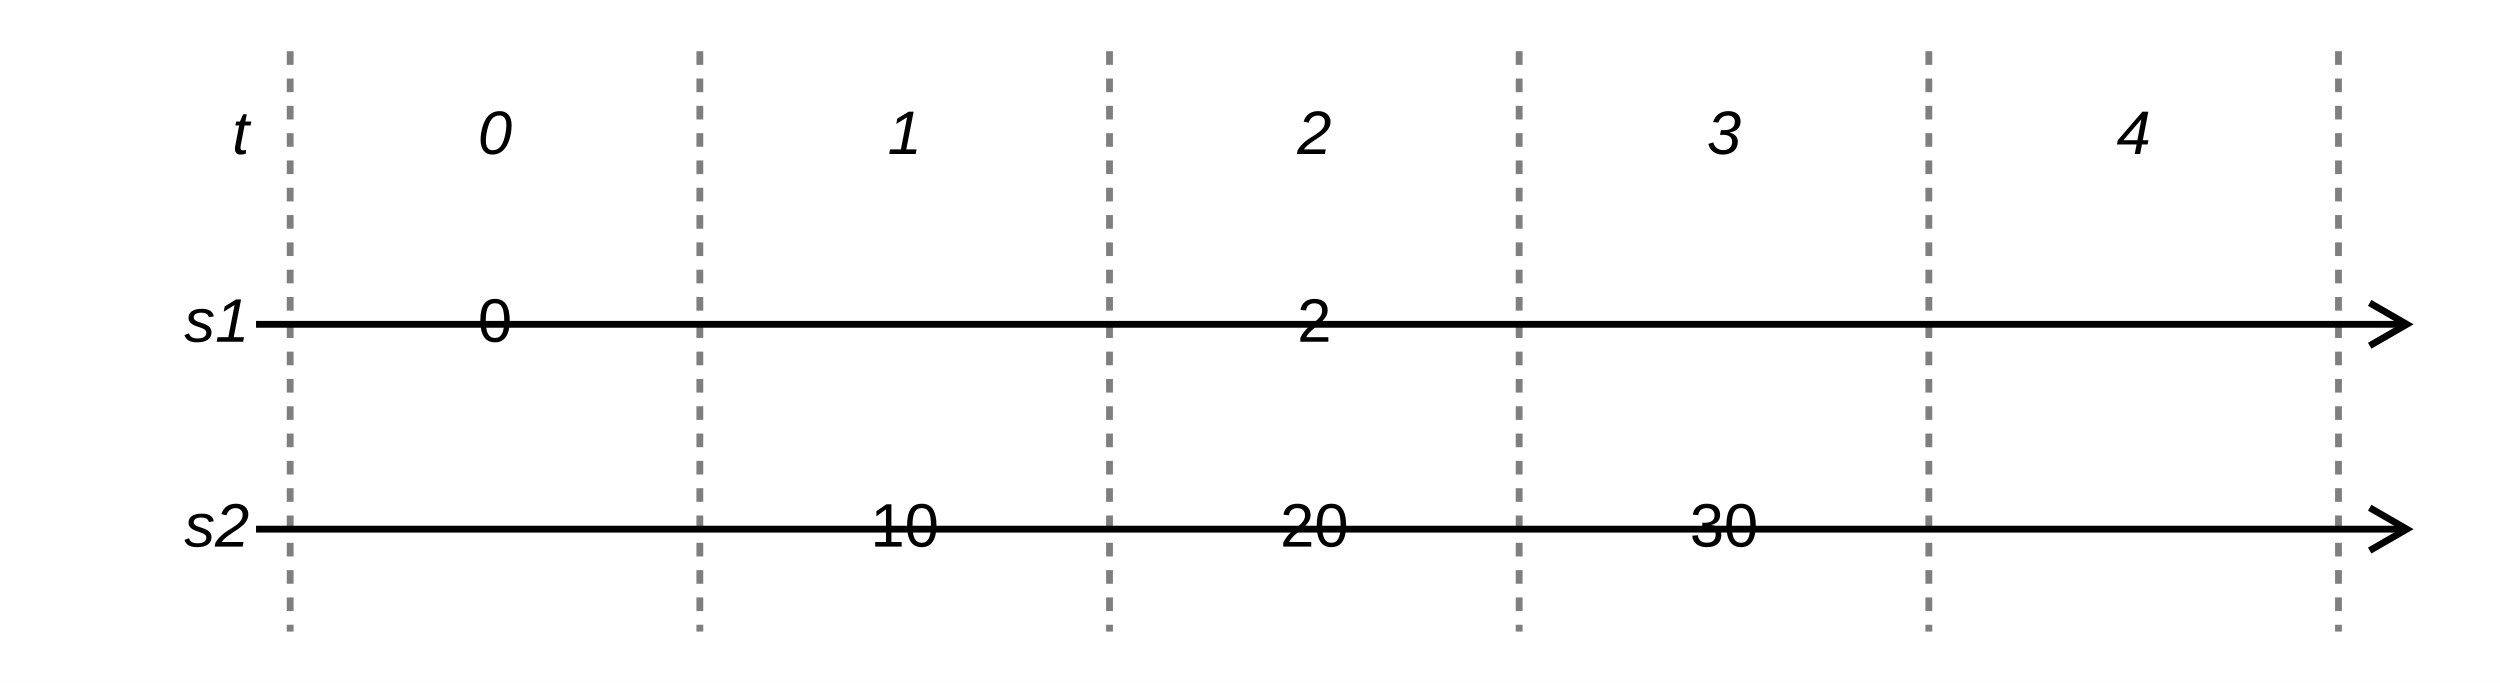
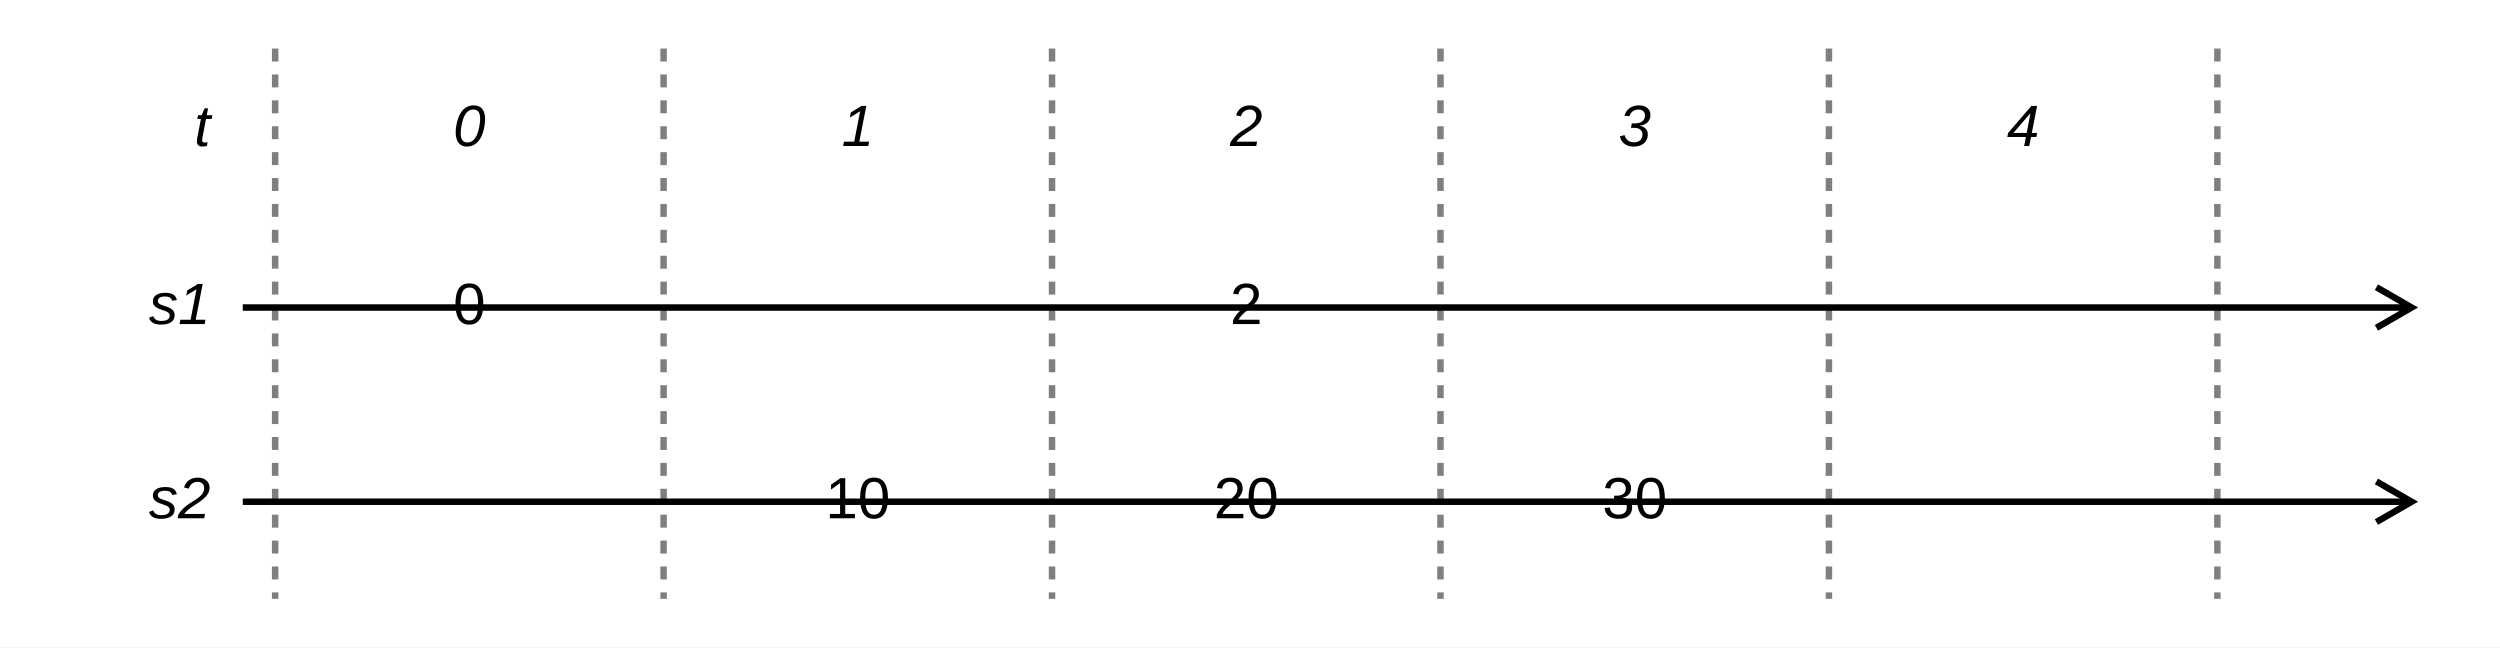
- <svg xmlns="http://www.w3.org/2000/svg" viewBox="0 0 732.309 200" width="732.309" height="200">
-   <rect x="0" y="0" width="732.309" height="200" fill="white" />
+ <svg xmlns="http://www.w3.org/2000/svg" viewBox="0 0 772.309 200" width="772.309" height="200">
+   <rect x="0" y="0" width="772.309" height="200" fill="white" />
  <g transform="translate(25 25)">
    <g>
      <line x1="60" y1="-10" x2="60" y2="160" stroke="rgba(0, 0, 0, 0.5)" stroke-width="2" stroke-dasharray="4" />
      <line x1="180" y1="-10" x2="180" y2="160" stroke="rgba(0, 0, 0, 0.5)" stroke-width="2" stroke-dasharray="4" />
      <line x1="300" y1="-10" x2="300" y2="160" stroke="rgba(0, 0, 0, 0.5)" stroke-width="2" stroke-dasharray="4" />
      <line x1="420" y1="-10" x2="420" y2="160" stroke="rgba(0, 0, 0, 0.5)" stroke-width="2" stroke-dasharray="4" />
      <line x1="540" y1="-10" x2="540" y2="160" stroke="rgba(0, 0, 0, 0.5)" stroke-width="2" stroke-dasharray="4" />
      <line x1="660" y1="-10" x2="660" y2="160" stroke="rgba(0, 0, 0, 0.5)" stroke-width="2" stroke-dasharray="4" />
    </g>
    <g>
-       <text x="48" y="15" fill="black" font-family="Arial, Helvetica, sans-serif" font-size="18px" font-weight="normal" font-style="italic" dominant-baseline="middle" text-anchor="end">t</text>
+       <text x="40" y="15" fill="black" font-family="Arial, Helvetica, sans-serif" font-size="18px" font-weight="normal" font-style="italic" dominant-baseline="middle" text-anchor="end">t</text>
      <text x="120" y="15" fill="black" font-family="Arial, Helvetica, sans-serif" font-size="18px" font-weight="normal" font-style="italic" dominant-baseline="middle" text-anchor="middle">0</text>
      <text x="240" y="15" fill="black" font-family="Arial, Helvetica, sans-serif" font-size="18px" font-weight="normal" font-style="italic" dominant-baseline="middle" text-anchor="middle">1</text>
      <text x="360" y="15" fill="black" font-family="Arial, Helvetica, sans-serif" font-size="18px" font-weight="normal" font-style="italic" dominant-baseline="middle" text-anchor="middle">2</text>
      <text x="480" y="15" fill="black" font-family="Arial, Helvetica, sans-serif" font-size="18px" font-weight="normal" font-style="italic" dominant-baseline="middle" text-anchor="middle">3</text>
      <text x="600" y="15" fill="black" font-family="Arial, Helvetica, sans-serif" font-size="18px" font-weight="normal" font-style="italic" dominant-baseline="middle" text-anchor="middle">4</text>
    </g>
    <g transform="translate(0 50)">
      <text x="120" y="20" fill="black" font-family="Arial, Helvetica, sans-serif" font-size="18px" font-weight="normal" font-style="normal" dominant-baseline="middle" text-anchor="middle">0</text>
      <text x="360" y="20" fill="black" font-family="Arial, Helvetica, sans-serif" font-size="18px" font-weight="normal" font-style="normal" dominant-baseline="middle" text-anchor="middle">2</text>
-       <line x1="50" y1="20" x2="680" y2="20" stroke="black" stroke-width="2" />
-       <polyline points="670,14.226 680,20 670,25.774" fill="none" stroke="black" stroke-width="2" stroke-linecap="square" />
-       <text x="48" y="20" fill="black" font-family="Arial, Helvetica, sans-serif" font-size="18px" font-weight="normal" font-style="italic" dominant-baseline="middle" text-anchor="end">s1</text>
+       <line x1="50" y1="20" x2="720" y2="20" stroke="black" stroke-width="2" />
+       <polyline points="710,14.226 720,20 710,25.774" fill="none" stroke="black" stroke-width="2" stroke-linecap="square" />
+       <text x="40" y="20" fill="black" font-family="Arial, Helvetica, sans-serif" font-size="18px" font-weight="normal" font-style="italic" dominant-baseline="middle" text-anchor="end">s1</text>
    </g>
    <g transform="translate(0 110)">
      <text x="240" y="20" fill="black" font-family="Arial, Helvetica, sans-serif" font-size="18px" font-weight="normal" font-style="normal" dominant-baseline="middle" text-anchor="middle">10</text>
      <text x="360" y="20" fill="black" font-family="Arial, Helvetica, sans-serif" font-size="18px" font-weight="normal" font-style="normal" dominant-baseline="middle" text-anchor="middle">20</text>
      <text x="480" y="20" fill="black" font-family="Arial, Helvetica, sans-serif" font-size="18px" font-weight="normal" font-style="normal" dominant-baseline="middle" text-anchor="middle">30</text>
-       <line x1="50" y1="20" x2="680" y2="20" stroke="black" stroke-width="2" />
-       <polyline points="670,14.226 680,20 670,25.774" fill="none" stroke="black" stroke-width="2" stroke-linecap="square" />
-       <text x="48" y="20" fill="black" font-family="Arial, Helvetica, sans-serif" font-size="18px" font-weight="normal" font-style="italic" dominant-baseline="middle" text-anchor="end">s2</text>
+       <line x1="50" y1="20" x2="720" y2="20" stroke="black" stroke-width="2" />
+       <polyline points="710,14.226 720,20 710,25.774" fill="none" stroke="black" stroke-width="2" stroke-linecap="square" />
+       <text x="40" y="20" fill="black" font-family="Arial, Helvetica, sans-serif" font-size="18px" font-weight="normal" font-style="italic" dominant-baseline="middle" text-anchor="end">s2</text>
    </g>
  </g>
</svg>
